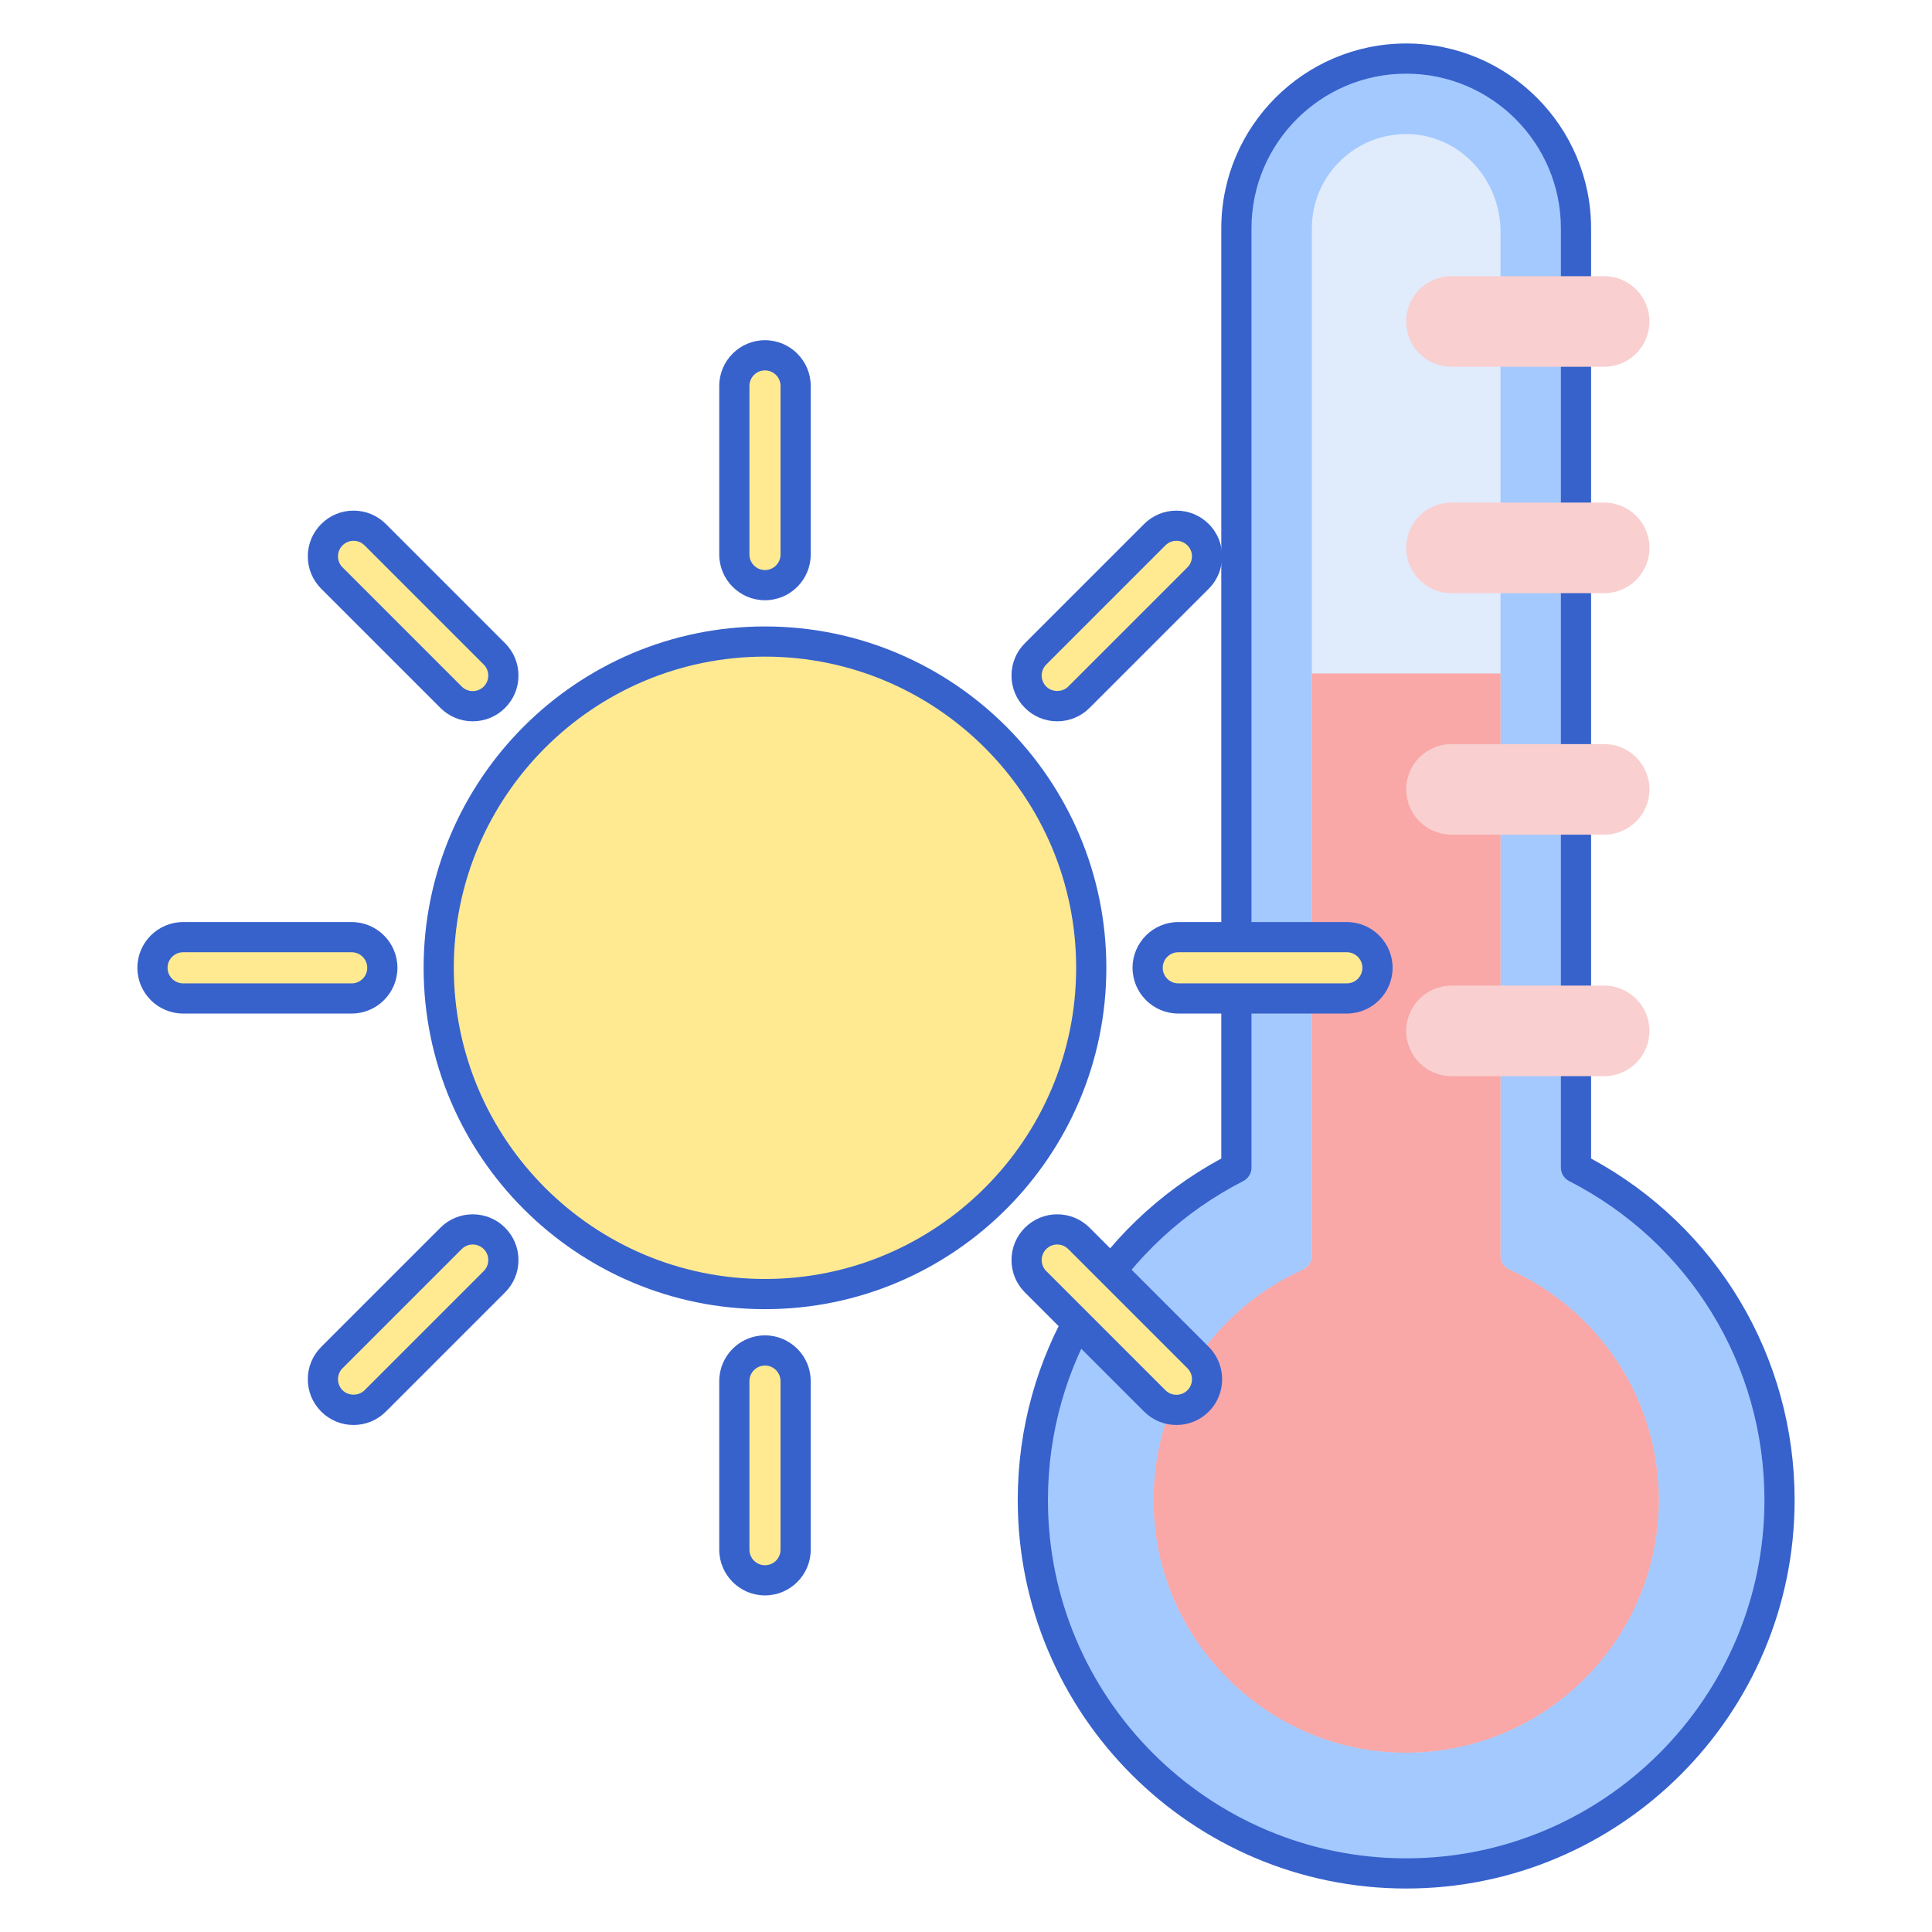
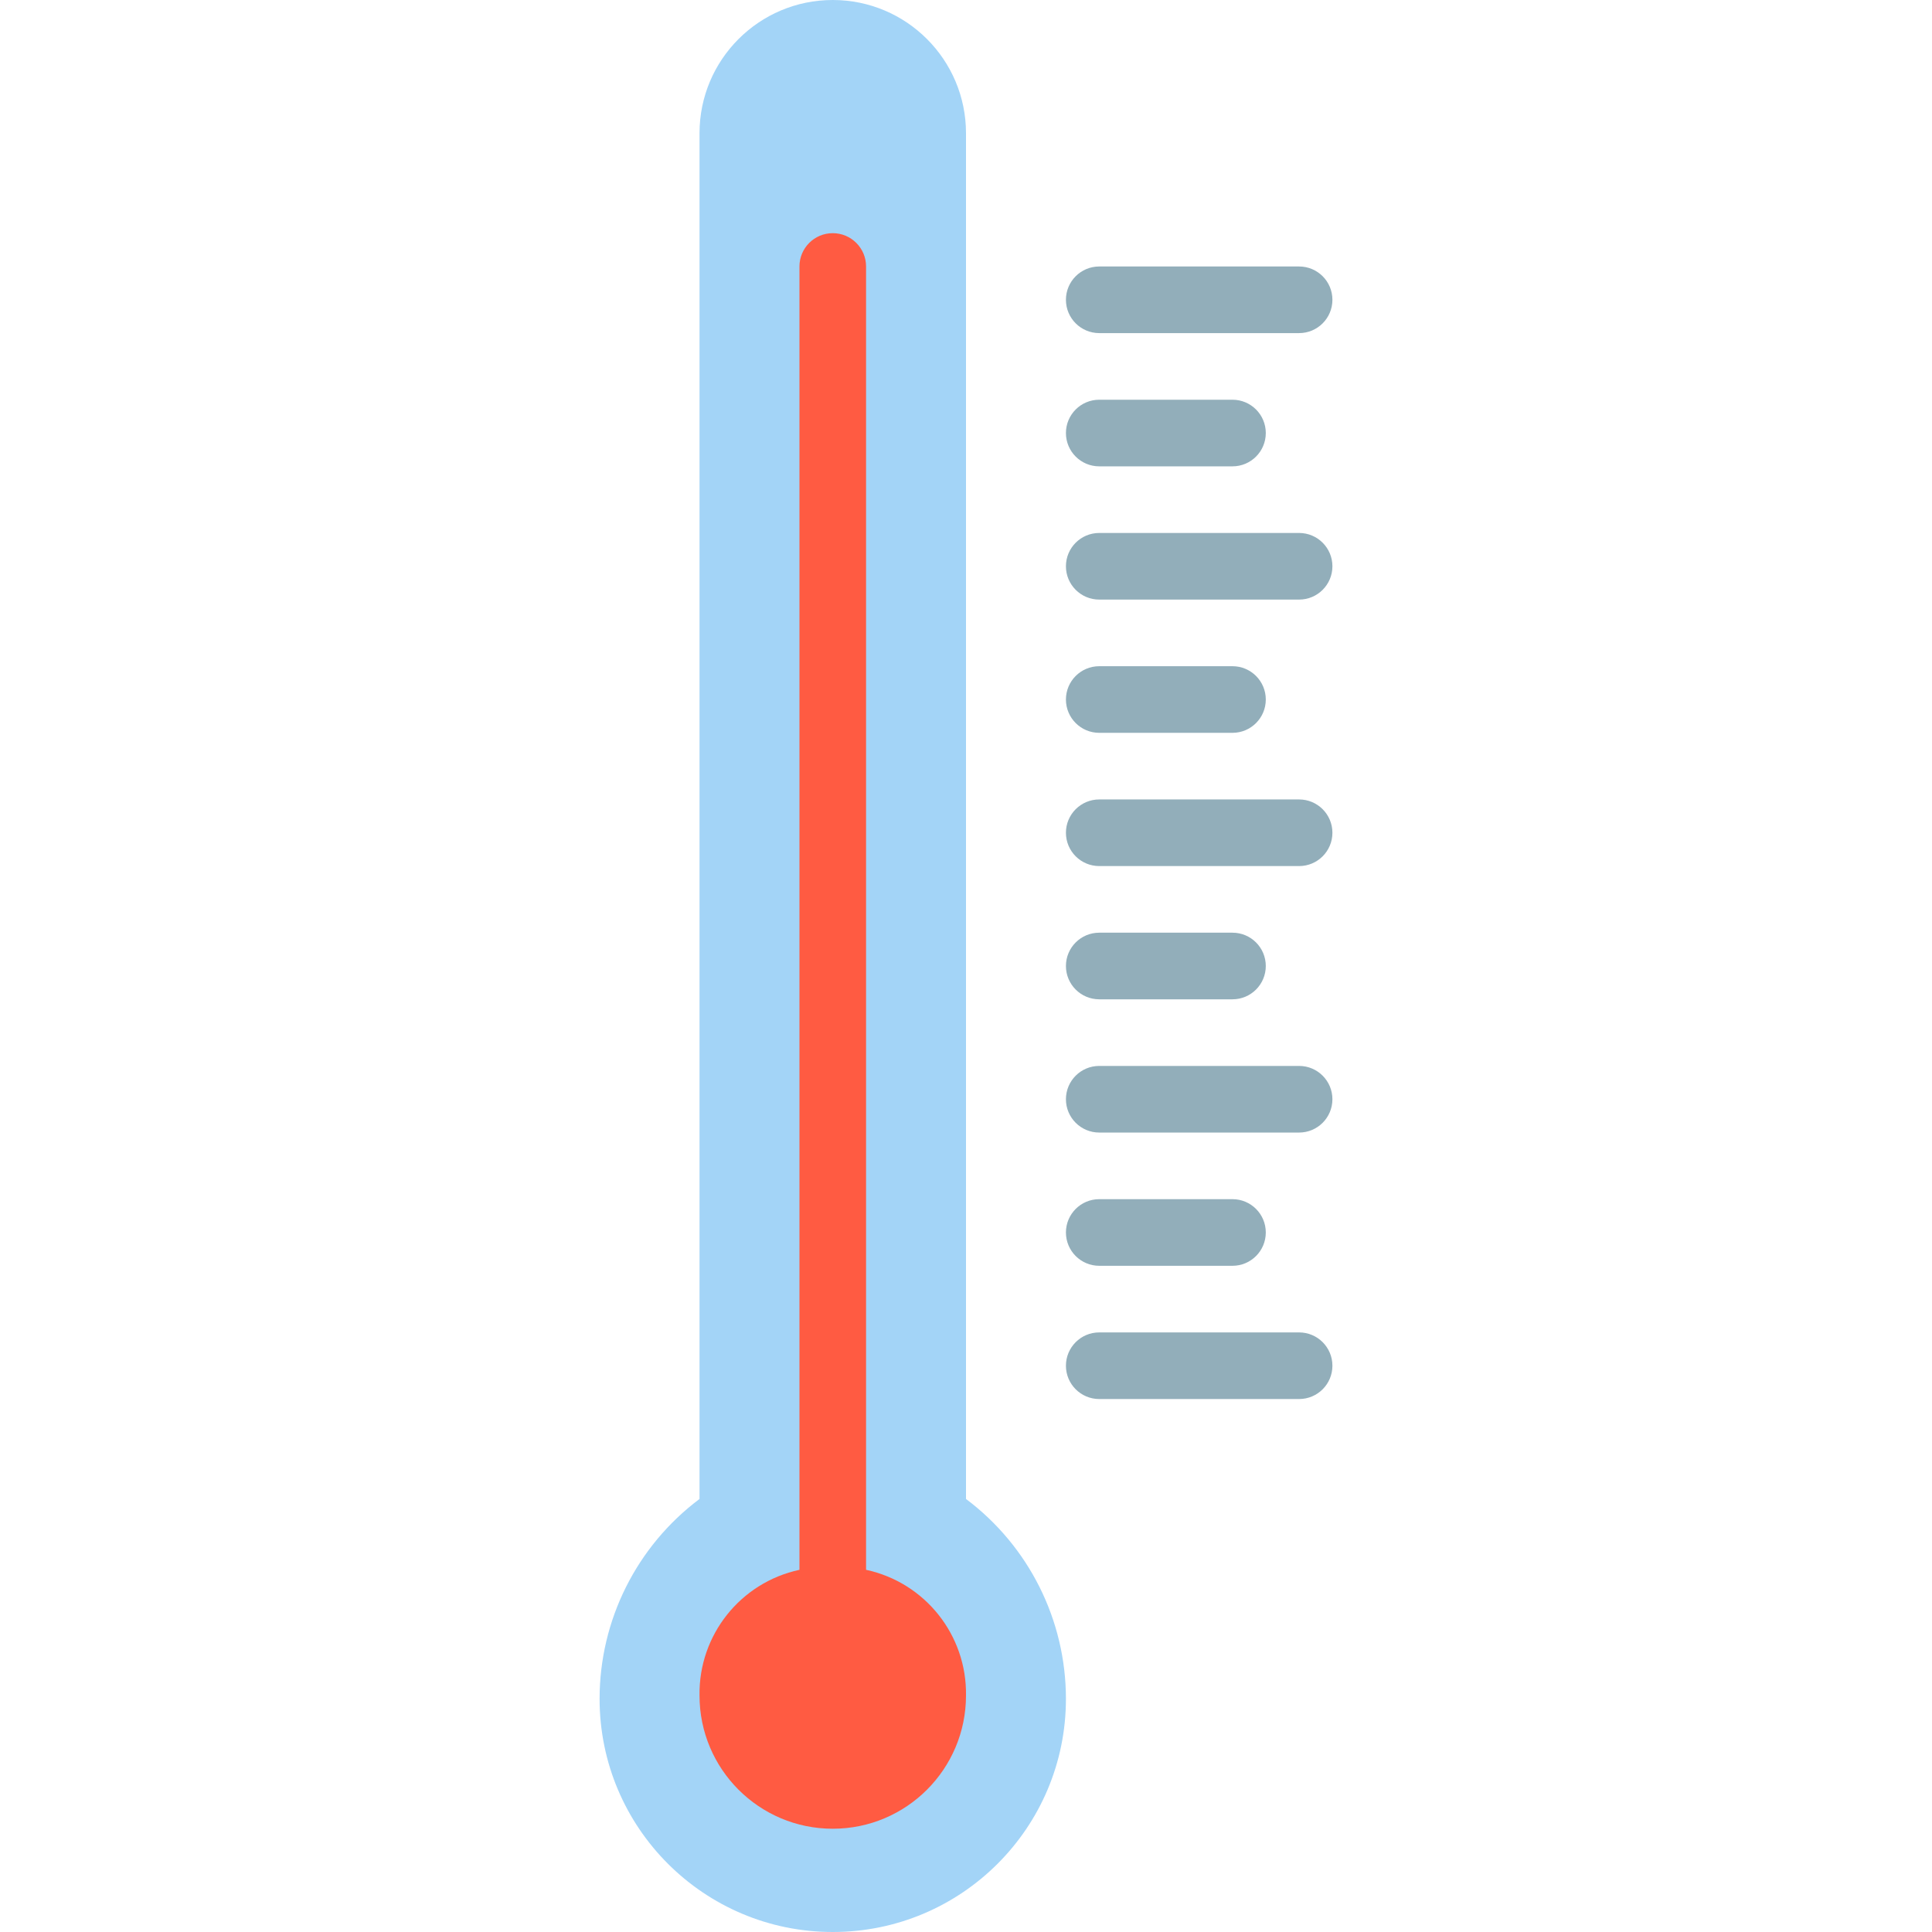
- <svg xmlns="http://www.w3.org/2000/svg" id="Layer_1" enable-background="new 0 0 256 256" height="512" viewBox="0 0 256 256" width="512">
-   <path d="m208.827 154.717v-124.456c0-12.426-10.074-22.5-22.5-22.5s-22.5 10.074-22.5 22.5v124.457c-16.006 8.192-26.97 24.836-26.97 44.052 0 27.321 22.148 49.47 49.47 49.47s49.47-22.148 49.47-49.47c0-19.216-10.964-35.861-26.97-44.053z" fill="#a4c9ff" />
-   <path d="m200.039 168.249c-.729-.329-1.212-1.036-1.212-1.836v-10.134-125.604c0-6.883-5.384-12.786-12.266-12.912-7.011-.128-12.734 5.516-12.734 12.498v126.018 10.137c0 .798-.482 1.504-1.21 1.832-12.49 5.632-20.932 18.701-19.627 33.535 1.427 16.221 14.654 29.212 30.896 30.37 19.554 1.394 35.911-14.12 35.911-33.383 0-13.571-8.122-25.274-19.758-30.521z" fill="#e0ebfc" />
-   <circle cx="186.327" cy="198.77" fill="#a4c9ff" r="33.47" />
-   <path d="m186.327 250.239c-28.381 0-51.47-23.089-51.47-51.47 0-19.003 10.301-36.232 26.97-45.26v-123.248c0-13.51 10.99-24.5 24.5-24.5s24.5 10.99 24.5 24.5v123.249c16.669 9.028 26.97 26.257 26.97 45.26 0 28.38-23.089 51.469-51.47 51.469zm0-240.478c-11.304 0-20.5 9.196-20.5 20.5v124.456c0 .751-.421 1.438-1.089 1.78-15.964 8.171-25.881 24.368-25.881 42.272 0 26.175 21.295 47.47 47.47 47.47s47.47-21.295 47.47-47.47c0-17.903-9.917-34.102-25.881-42.272-.668-.342-1.089-1.029-1.089-1.78v-124.456c0-11.304-9.196-20.5-20.5-20.5z" fill="#3762cc" />
-   <path d="m200.039 168.249c-.729-.329-1.212-1.036-1.212-1.836v-10.134-67.04h-25v67.039 10.137c0 .798-.482 1.504-1.21 1.832-12.49 5.632-20.932 18.701-19.627 33.535 1.427 16.221 14.654 29.212 30.896 30.37 19.554 1.394 35.911-14.12 35.911-33.383 0-13.57-8.122-25.273-19.758-30.52z" fill="#f9a7a7" />
-   <path d="m212.561 48.597h-20.234c-3.314 0-6-2.686-6-6 0-3.314 2.686-6 6-6h20.234c3.314 0 6 2.686 6 6 0 3.314-2.686 6-6 6z" fill="#f9cfcf" />
-   <path d="m212.561 78.597h-20.234c-3.314 0-6-2.686-6-6 0-3.314 2.686-6 6-6h20.234c3.314 0 6 2.686 6 6 0 3.314-2.686 6-6 6z" fill="#f9cfcf" />
-   <path d="m212.561 110.597h-20.234c-3.314 0-6-2.686-6-6 0-3.314 2.686-6 6-6h20.234c3.314 0 6 2.686 6 6 0 3.314-2.686 6-6 6z" fill="#f9cfcf" />
-   <path d="m212.561 142.597h-20.234c-3.314 0-6-2.686-6-6 0-3.314 2.686-6 6-6h20.234c3.314 0 6 2.686 6 6 0 3.314-2.686 6-6 6z" fill="#f9cfcf" />
-   <circle cx="101.364" cy="128.239" fill="#ffea92" r="43.233" />
-   <path d="m101.364 77.535c-2.243 0-4.061-1.818-4.061-4.061v-22.335c0-2.243 1.818-4.061 4.061-4.061 2.243 0 4.061 1.818 4.061 4.061v22.335c0 2.243-1.818 4.061-4.061 4.061z" fill="#ffea92" />
-   <path d="m101.364 209.4c-2.243 0-4.061-1.818-4.061-4.061v-22.335c0-2.243 1.818-4.061 4.061-4.061 2.243 0 4.061 1.818 4.061 4.061v22.335c0 2.243-1.818 4.061-4.061 4.061z" fill="#ffea92" />
-   <path d="m152.068 128.239c0-2.243 1.818-4.061 4.061-4.061h22.335c2.243 0 4.061 1.818 4.061 4.061 0 2.243-1.818 4.061-4.061 4.061h-22.335c-2.242 0-4.061-1.818-4.061-4.061z" fill="#ffea92" />
-   <path d="m20.203 128.239c0-2.243 1.818-4.061 4.061-4.061h22.335c2.243 0 4.061 1.818 4.061 4.061 0 2.243-1.818 4.061-4.061 4.061h-22.335c-2.243 0-4.061-1.818-4.061-4.061z" fill="#ffea92" />
-   <path d="m137.217 164.093c1.586-1.586 4.157-1.586 5.743 0l15.793 15.793c1.586 1.586 1.586 4.157 0 5.743-1.586 1.586-4.157 1.586-5.743 0l-15.793-15.793c-1.585-1.586-1.585-4.157 0-5.743z" fill="#ffea92" />
-   <path d="m43.975 70.85c1.586-1.586 4.157-1.586 5.743 0l15.793 15.793c1.586 1.586 1.586 4.157 0 5.743-1.586 1.586-4.157 1.586-5.743 0l-15.793-15.793c-1.586-1.586-1.586-4.157 0-5.743z" fill="#ffea92" />
-   <path d="m65.511 164.093c1.586 1.586 1.586 4.157 0 5.743l-15.793 15.793c-1.586 1.586-4.157 1.586-5.743 0-1.586-1.586-1.586-4.157 0-5.743l15.793-15.793c1.586-1.586 4.157-1.586 5.743 0z" fill="#ffea92" />
-   <path d="m158.753 70.85c1.586 1.586 1.586 4.157 0 5.743l-15.793 15.793c-1.586 1.586-4.157 1.586-5.743 0-1.586-1.586-1.586-4.157 0-5.743l15.793-15.793c1.586-1.586 4.158-1.586 5.743 0z" fill="#ffea92" />
-   <g fill="#3762cc">
-     <path d="m101.364 79.535c-3.342 0-6.061-2.719-6.061-6.061v-22.334c0-3.343 2.719-6.062 6.061-6.062s6.061 2.719 6.061 6.062v22.335c0 3.341-2.719 6.06-6.061 6.06zm0-30.457c-1.136 0-2.061.925-2.061 2.062v22.335c0 1.136.925 2.061 2.061 2.061s2.061-.925 2.061-2.061v-22.335c0-1.137-.925-2.062-2.061-2.062z" />
-     <path d="m101.364 211.4c-3.342 0-6.061-2.719-6.061-6.062v-22.334c0-3.343 2.719-6.062 6.061-6.062s6.061 2.719 6.061 6.062v22.334c0 3.344-2.719 6.062-6.061 6.062zm0-30.457c-1.136 0-2.061.925-2.061 2.062v22.334c0 1.137.925 2.062 2.061 2.062s2.061-.925 2.061-2.062v-22.334c0-1.137-.925-2.062-2.061-2.062z" />
-     <path d="m178.464 134.3h-22.335c-3.342 0-6.061-2.719-6.061-6.061s2.719-6.061 6.061-6.061h22.335c3.342 0 6.061 2.719 6.061 6.061s-2.719 6.061-6.061 6.061zm-22.335-8.121c-1.136 0-2.061.925-2.061 2.061s.925 2.061 2.061 2.061h22.335c1.136 0 2.061-.925 2.061-2.061s-.925-2.061-2.061-2.061z" />
-     <path d="m46.599 134.3h-22.335c-3.342 0-6.061-2.719-6.061-6.061s2.719-6.061 6.061-6.061h22.335c3.343 0 6.062 2.719 6.062 6.061s-2.72 6.061-6.062 6.061zm-22.335-8.121c-1.136 0-2.061.925-2.061 2.061s.925 2.061 2.061 2.061h22.335c1.137 0 2.062-.925 2.062-2.061s-.925-2.061-2.062-2.061z" />
-     <path d="m155.882 188.818c-1.618 0-3.141-.631-4.285-1.775l-15.793-15.793c-1.145-1.145-1.775-2.667-1.775-4.285 0-1.619.631-3.142 1.775-4.286s2.667-1.775 4.285-1.775c1.619 0 3.142.631 4.286 1.775l15.793 15.793c2.362 2.363 2.362 6.208.001 8.571-1.146 1.145-2.668 1.775-4.287 1.775zm-15.793-23.915c-.55 0-1.067.215-1.457.604-.804.804-.804 2.111 0 2.915l15.793 15.793c.804.802 2.109.804 2.915 0 .803-.804.803-2.111-.001-2.915l-15.793-15.793c-.39-.39-.906-.604-1.457-.604z" />
-     <path d="m62.639 95.575c-1.618 0-3.141-.631-4.285-1.775l-15.793-15.793c-1.145-1.145-1.775-2.667-1.775-4.286 0-1.618.631-3.141 1.775-4.285s2.667-1.775 4.285-1.775c1.619 0 3.142.631 4.286 1.775l15.793 15.793c1.145 1.145 1.775 2.667 1.775 4.285 0 1.619-.631 3.142-1.775 4.286s-2.667 1.775-4.286 1.775zm-15.793-23.915c-.55 0-1.067.215-1.457.604-.389.39-.604.907-.604 1.457 0 .551.215 1.068.604 1.458l15.793 15.793c.804.803 2.109.803 2.915 0 .804-.804.804-2.111 0-2.915l-15.793-15.793c-.39-.389-.908-.604-1.458-.604z" />
-     <path d="m46.846 188.818c-1.618 0-3.141-.631-4.285-1.775s-1.775-2.667-1.775-4.285c0-1.619.631-3.142 1.775-4.286l15.793-15.793c1.145-1.145 2.667-1.775 4.285-1.775 1.619 0 3.142.631 4.286 1.775s1.775 2.667 1.775 4.286c0 1.618-.631 3.141-1.775 4.285l-15.793 15.793c-1.145 1.145-2.667 1.775-4.286 1.775zm15.794-23.914c-.528 0-1.056.201-1.458.603l-15.793 15.793c-.389.39-.604.907-.604 1.458 0 .55.215 1.067.604 1.457.781.779 2.137.777 2.915 0l15.793-15.793c.804-.804.804-2.111 0-2.915-.403-.402-.93-.603-1.457-.603z" />
-     <path d="m140.089 95.575c-1.618 0-3.141-.631-4.285-1.775s-1.775-2.667-1.775-4.286c0-1.618.631-3.141 1.775-4.285l15.793-15.793c1.145-1.145 2.667-1.775 4.285-1.775 1.619 0 3.142.631 4.286 1.775h.001c2.361 2.363 2.361 6.208 0 8.571l-15.795 15.793c-1.144 1.144-2.666 1.775-4.285 1.775zm15.794-23.914c-.528 0-1.056.201-1.458.603l-15.793 15.793c-.804.804-.804 2.111 0 2.915.78.778 2.137.779 2.913 0l15.795-15.793c.803-.804.803-2.111 0-2.915-.402-.402-.93-.603-1.457-.603z" />
-     <path d="m101.364 173.472c-24.941 0-45.233-20.291-45.233-45.232s20.292-45.232 45.233-45.232 45.232 20.291 45.232 45.232-20.29 45.232-45.232 45.232zm0-86.465c-22.736 0-41.233 18.497-41.233 41.232s18.497 41.232 41.233 41.232c22.735 0 41.232-18.497 41.232-41.232s-18.496-41.232-41.232-41.232z" />
+ <svg xmlns="http://www.w3.org/2000/svg" height="464pt" viewBox="-144 0 464 464" width="464pt">
+   <path d="m88 360v-328c0-17.672-14.328-32-32-32s-32 14.328-32 32v328c-15.109 11.332-24 29.113-24 48 0 30.93 25.07 56 56 56s56-25.07 56-56c0-18.887-8.891-36.668-24-48zm0 0" fill="#a3d4f7" />
+   <g fill="#92aeba">
+     <path d="m168 336h-48c-4.418 0-8-3.582-8-8s3.582-8 8-8h48c4.418 0 8 3.582 8 8s-3.582 8-8 8zm0 0" />
+     <path d="m152 304h-32c-4.418 0-8-3.582-8-8s3.582-8 8-8h32c4.418 0 8 3.582 8 8s-3.582 8-8 8zm0 0" />
+     <path d="m168 272h-48c-4.418 0-8-3.582-8-8s3.582-8 8-8h48c4.418 0 8 3.582 8 8s-3.582 8-8 8zm0 0" />
+     <path d="m152 240h-32c-4.418 0-8-3.582-8-8s3.582-8 8-8h32c4.418 0 8 3.582 8 8s-3.582 8-8 8zm0 0" />
+     <path d="m168 208h-48c-4.418 0-8-3.582-8-8s3.582-8 8-8h48c4.418 0 8 3.582 8 8s-3.582 8-8 8zm0 0" />
+     <path d="m152 176h-32c-4.418 0-8-3.582-8-8s3.582-8 8-8h32c4.418 0 8 3.582 8 8s-3.582 8-8 8zm0 0" />
+     <path d="m168 144h-48c-4.418 0-8-3.582-8-8s3.582-8 8-8h48c4.418 0 8 3.582 8 8s-3.582 8-8 8zm0 0" />
+     <path d="m152 112h-32c-4.418 0-8-3.582-8-8s3.582-8 8-8h32c4.418 0 8 3.582 8 8s-3.582 8-8 8zm0 0" />
+     <path d="m168 80h-48c-4.418 0-8-3.582-8-8s3.582-8 8-8h48c4.418 0 8 3.582 8 8s-3.582 8-8 8zm0 0" />
  </g>
+   <path d="m64 377.016v-313.016c0-4.418-3.582-8-8-8s-8 3.582-8 8v313.016c-14.176 3.051-24.223 15.688-24 30.184 0 17.676 14.328 32 32 32s32-14.324 32-32c.223-14.496-9.824-27.133-24-30.184zm0 0" fill="#ff5b42" />
</svg>
